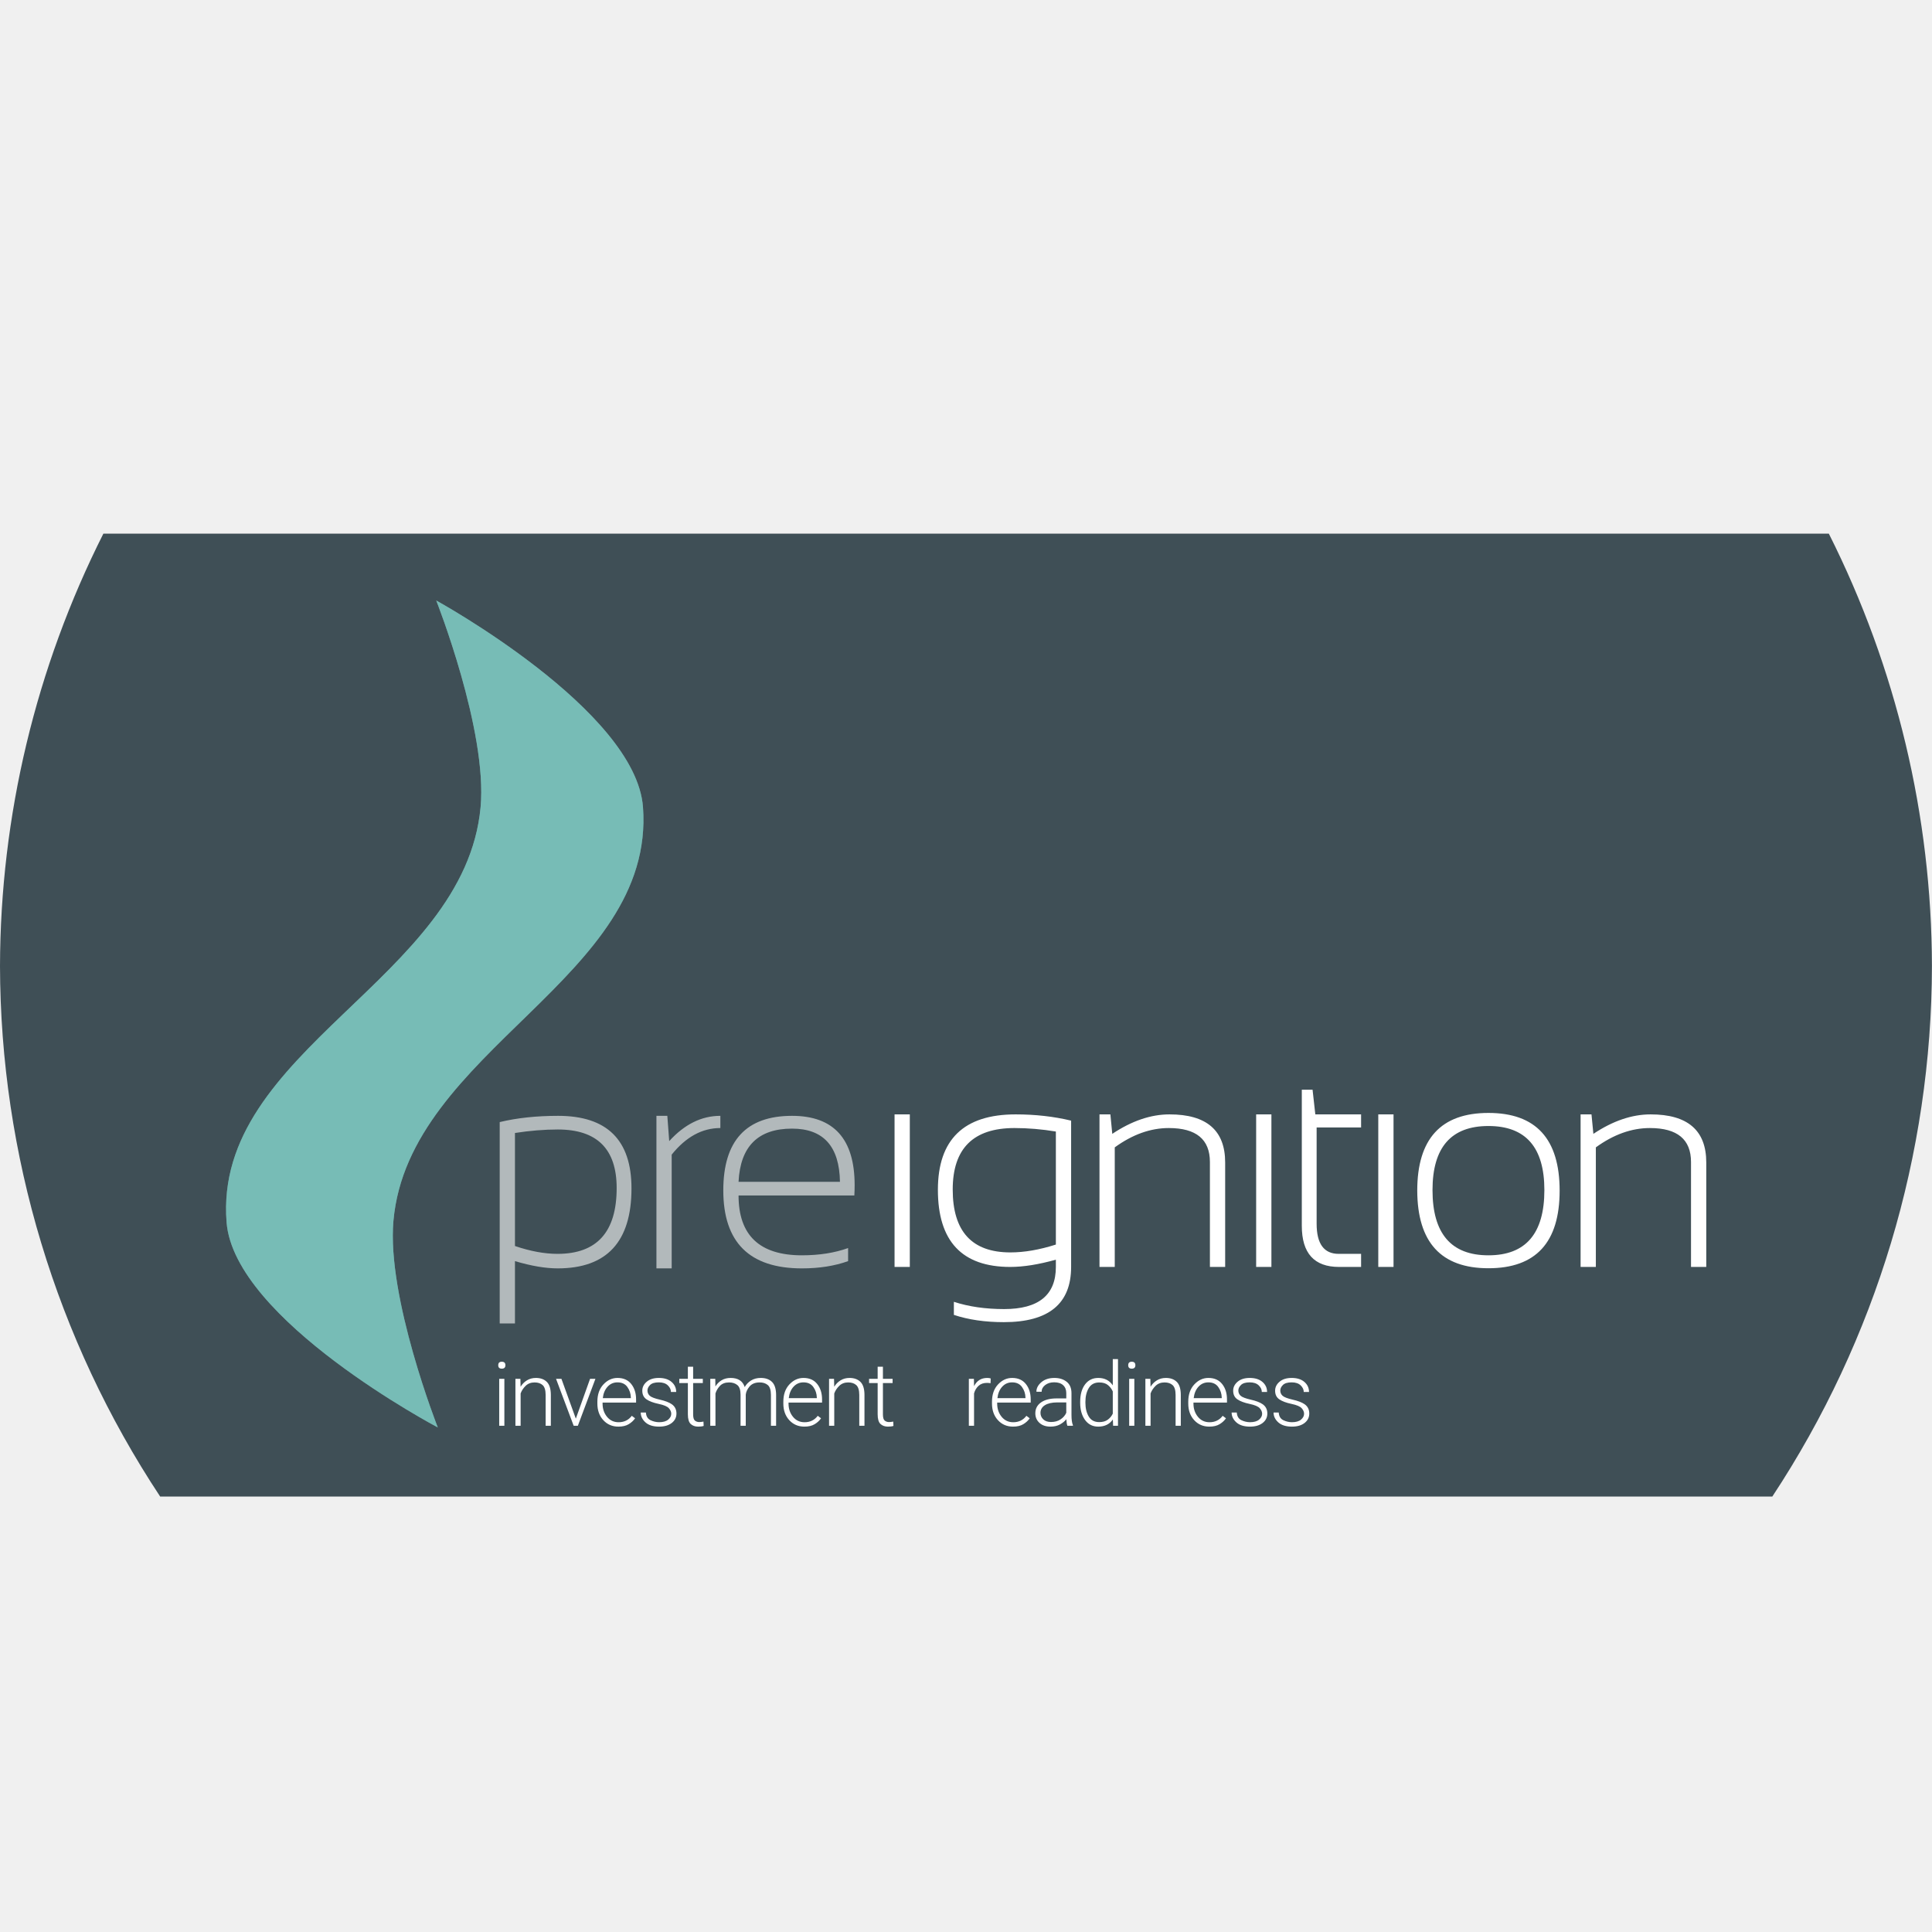
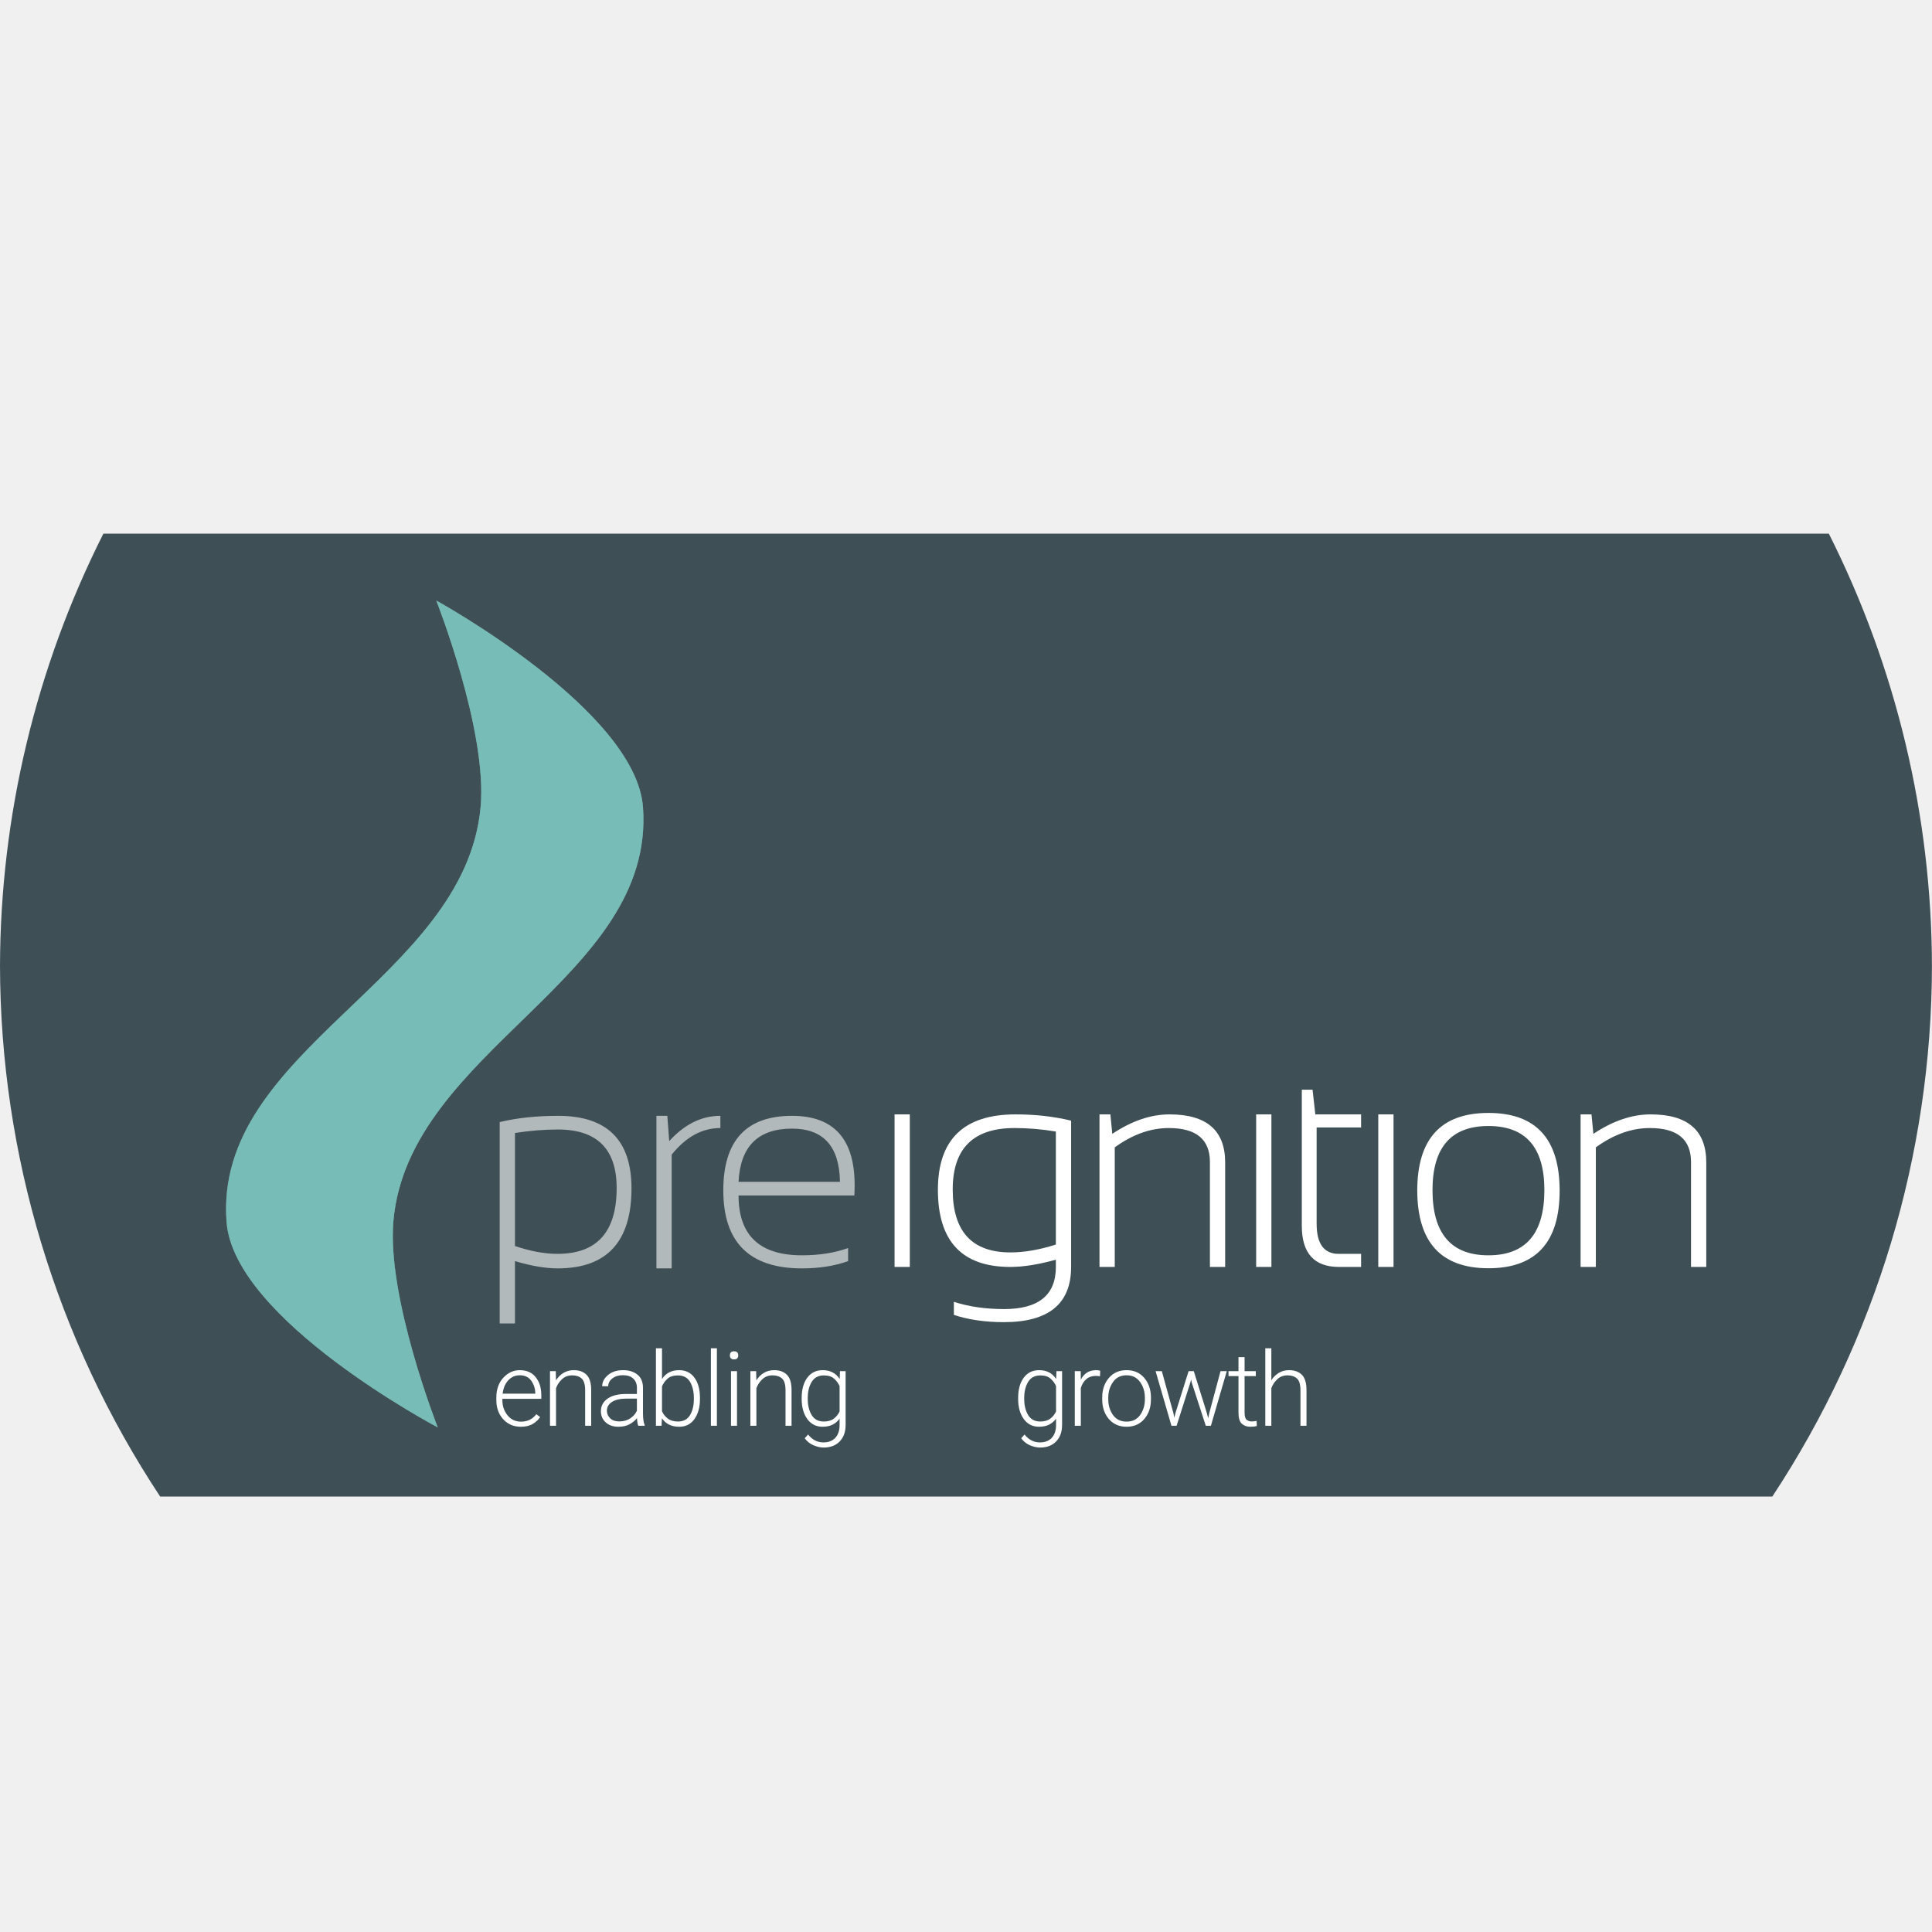
<svg xmlns="http://www.w3.org/2000/svg" viewBox="0 -100 935 935">
-   <style>.circle,.circle-shadow,.straight-shadow{fill:#37474f}.flame{fill:#80cbc4}.flame path{opacity:.5}.light{opacity:.6}.logo-text{fill:#fff}.logo-font{text-align:start;font-family:Roboto;font-style:normal;font-variant:normal;font-weight:300;font-size:43px;letter-spacing:-1.5px}</style>
+   <style>.circle,.circle-shadow,.straight-shadow{fill:#37474f}.flame{fill:#80cbc4}.flame path{opacity:.5}.light{opacity:.6}.logo-text{fill:#fff}.logo-font{text-align:start;font-family:Roboto;font-style:normal;font-variant:normal;font-weight:300;font-size:50px;letter-spacing:-1.5px}</style>
  <path class="straight-shadow" opacity=".95" d="M50.031 158.26A467.484 467.484 0 0 0 0 367.484a467.484 467.484 0 0 0 77.518 256.787h780.195a467.484 467.484 0 0 0 77.256 -256.787A467.484 467.484 0 0 0 885.072 158.26H50.032z" />
  <g class="flame">
    <path d="M211.136 190.634s96.615 53.005 100.04 100.04c6.038 82.932 -113.326 117.264 -120.769 200.082 -3.333 37.08 21.447 100.041 21.447 100.041S113.32 538.838 109.655 491.476C103.191 407.95 224.867 374.094 232.583 290.674c3.428 -37.071 -21.448 -100.04 -21.448 -100.04z" />
    <path d="M211.136 190.634s96.615 53.005 100.04 100.04c6.038 82.932 -113.326 117.264 -120.769 200.082 -3.333 37.08 21.447 100.041 21.447 100.041S113.32 538.838 109.655 491.476C103.191 407.95 224.867 374.094 232.583 290.674c3.428 -37.071 -21.448 -100.04 -21.448 -100.04z" />
    <path d="M211.136 190.634s96.615 53.005 100.04 100.04c6.038 82.932 -113.326 117.264 -120.769 200.082 -3.333 37.08 21.447 100.041 21.447 100.041S113.32 538.838 109.655 491.476C103.191 407.95 224.867 374.094 232.583 290.674c3.428 -37.071 -21.448 -100.04 -21.448 -100.04z" />
  </g>
  <g class="logo-text">
    <g class="light">
      <path d="M249.218 503.013c7.453 2.53 14.32 3.797 20.602 3.797 19.078 0 28.617-10.617 28.617-31.852 0-18.89-9.492-28.336-28.477-28.336-6.562 0-13.476.563-20.742 1.688v54.703m-7.383-59.977c8.39-2.015 17.813-3.023 28.266-3.023 23.673 0 35.51 11.695 35.51 35.086 0 25.827-11.908 38.74-35.72 38.74-5.906 0-12.797-1.17-20.672-3.515v30.156h-7.383v-97.444M317.683 513.84v-73.827h5.273l.914 12.234c7.407-8.156 15.657-12.234 24.75-12.234v5.906c-8.812 0-16.664 4.288-23.554 12.866v55.055h-7.383M383.304 440.013c20.203 0 30.304 11.18 30.305 33.54a94.39 94.39 0 0 1-.142 4.99h-56.04c0 19.314 10.22 28.97 30.657 28.97 8.39 0 15.844-1.172 22.36-3.516v6.33c-6.516 2.342-13.97 3.514-22.36 3.514-25.36 0-38.04-12.585-38.04-37.757 0-24.046 11.087-36.07 33.26-36.07m-25.876 31.922h49.077c-.28-17.156-8.016-25.734-23.203-25.734-16.407 0-25.032 8.58-25.875 25.735" />
    </g>
    <path d="M440.307 439.3v73.84h-7.383V439.3h7.383M510.99 447.61c-6.796-1.126-13.476-1.69-20.04-1.69-19.92 0-29.88 9.915-29.88 29.744 0 20.296 9.303 30.445 27.913 30.445 6.75 0 14.086-1.267 22.008-3.798V447.61m7.383 65.53c0 17.813-10.85 26.72-32.554 26.72-9.095 0-17.158-1.173-24.19-3.517v-6.328c7.173 2.344 15.282 3.516 24.33 3.516 16.687 0 25.03-6.796 25.03-20.39v-3.515c-8.343 2.343-15.703 3.515-22.078 3.515-23.344 0-35.015-12.445-35.015-37.336 0-24.328 12.54-36.492 37.617-36.492 9.515 0 18.47 1.008 26.86 3.023v70.805M532.104 513.14v-73.828h5.273l.914 9.422c9.423-6.28 18.657-9.422 27.704-9.422 17.953 0 26.93 7.758 26.93 23.273v50.555h-7.383v-50.765c0-10.97-6.632-16.454-19.897-16.454-8.86.002-17.578 3.12-26.157 9.353v57.867h-7.382M615.303 439.312v73.828h-7.383v-73.828h7.383M630.017 427.36h5.203l1.336 11.952h22.15v6.328h-21.517v46.617c0 9.703 3.562 14.555 10.687 14.555h10.828v6.328h-10.688c-12 0-18-6.633-18-19.898V427.36M674.404 439.312v73.828h-7.383v-73.828h7.384M693.267 475.945c0 21.047 9.023 31.57 27.07 31.57s27.07-10.523 27.07-31.57c0-20.672-9.023-31.008-27.07-31.008s-27.07 10.336-27.07 31.008m-7.383.28c0-25.077 11.485-37.616 34.453-37.616 22.97 0 34.453 12.538 34.453 37.616 0 25.03-11.484 37.547-34.453 37.547-22.875 0-34.36-12.516-34.453-37.547M764.935 513.14v-73.828h5.273l.914 9.422c9.422-6.28 18.657-9.422 27.703-9.422 17.953 0 26.93 7.758 26.93 23.273v50.555h-7.383v-50.765c0-10.97-6.633-16.454-19.898-16.454-8.86.002-17.578 3.12-26.156 9.353v57.867h-7.383" />
    <g class="logo-font hide-small" transform="translate(-150)">
-       <text x="388" y="590">investment</text>
-       <text text-anchor="end" x="786" y="590">readiness</text>
+       <text x="388" y="590">enabling</text>
+       <text text-anchor="end" x="786" y="590">growth</text>
    </g>
  </g>
</svg>
